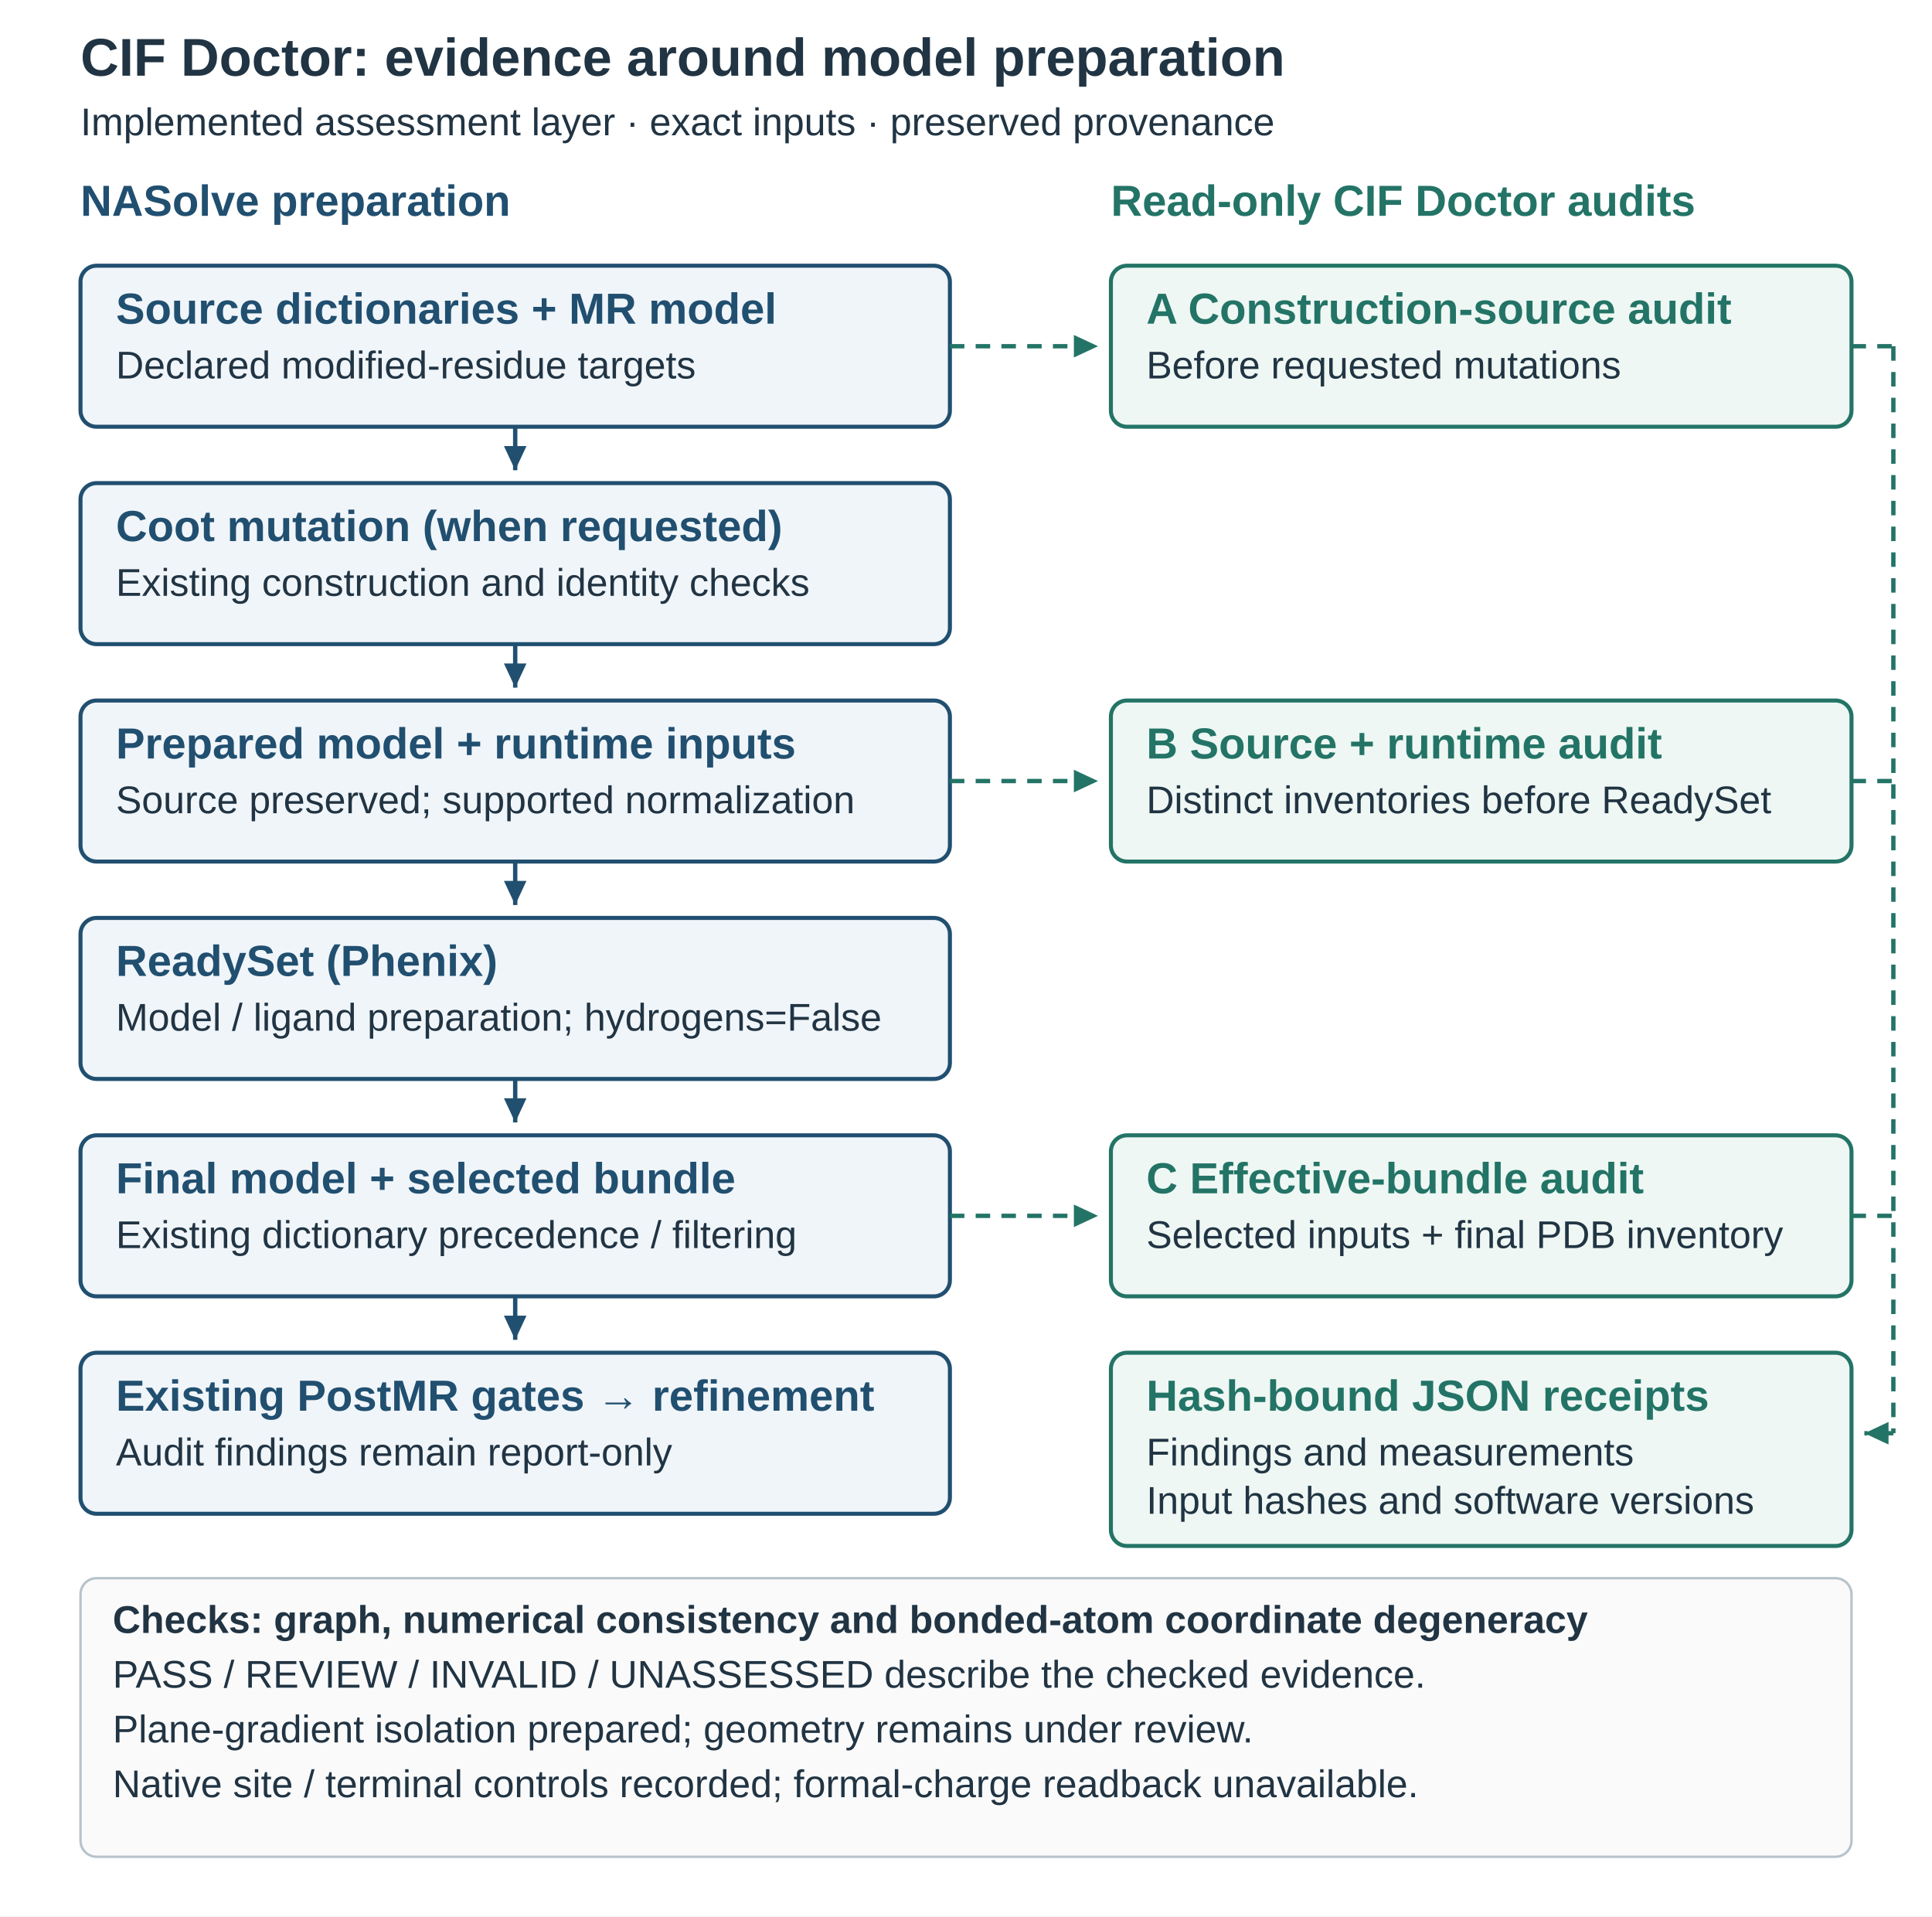
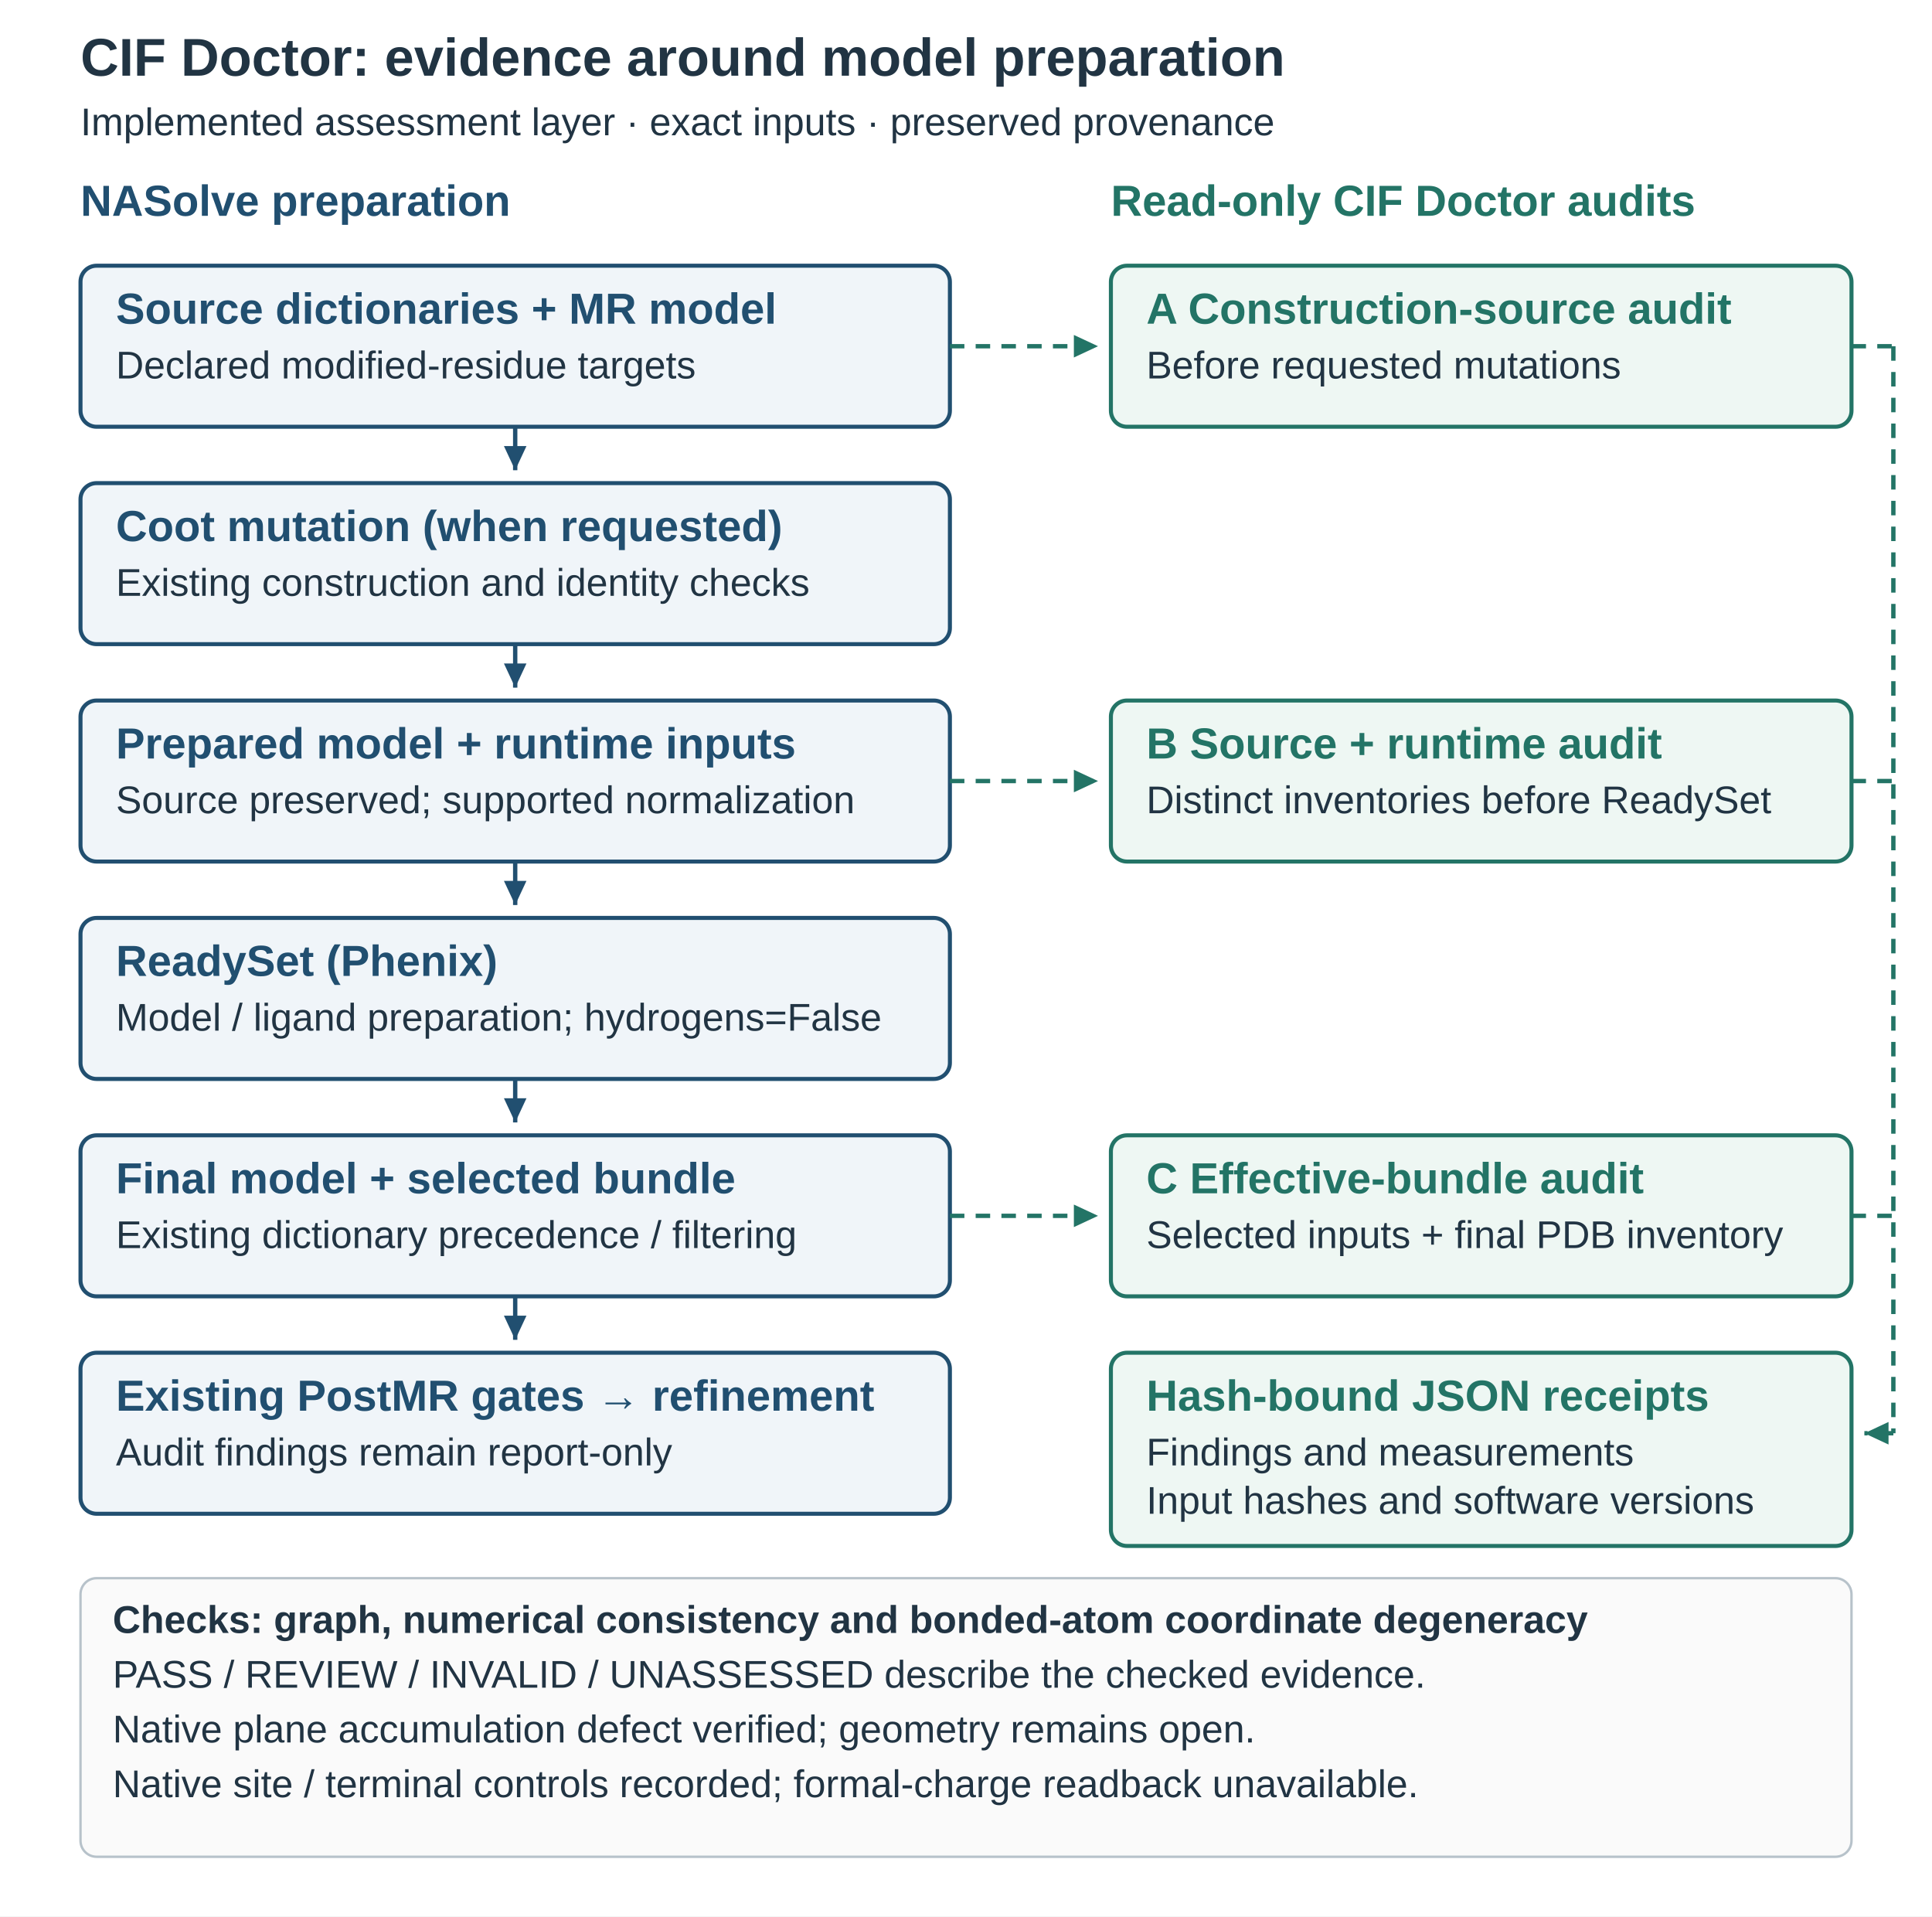
<svg xmlns="http://www.w3.org/2000/svg" width="180mm" height="178.5mm" viewBox="0 0 1200 1190" role="img" aria-labelledby="title description">
  <rect width="1200" height="1190" fill="white" />
  <text x="50" y="47" font-family="Arial, Helvetica, sans-serif" font-size="33" font-weight="bold" fill="#213443" text-anchor="start">CIF Doctor: evidence around model preparation</text>
  <text x="50" y="84" font-family="Arial, Helvetica, sans-serif" font-size="24" font-weight="normal" fill="#213443" text-anchor="start">Implemented assessment layer · exact inputs · preserved provenance</text>
  <text x="50" y="134" font-family="Arial, Helvetica, sans-serif" font-size="27" font-weight="bold" fill="#214f70" text-anchor="start">NASolve preparation</text>
  <text x="690" y="134" font-family="Arial, Helvetica, sans-serif" font-size="27" font-weight="bold" fill="#237466" text-anchor="start">Read-only CIF Doctor audits</text>
  <g id="source-inputs">
    <rect x="50" y="165" width="540" height="100" rx="10" fill="#f0f5f9" stroke="#214f70" stroke-width="2.5" />
    <text x="72" y="201" font-family="Arial, Helvetica, sans-serif" font-size="27" font-weight="bold" fill="#214f70" text-anchor="start">Source dictionaries + MR model</text>
    <text x="72" y="235" font-family="Arial, Helvetica, sans-serif" font-size="24" font-weight="normal" fill="#213443" text-anchor="start">Declared modified-residue targets</text>
  </g>
  <g id="coot-mutation">
    <rect x="50" y="300" width="540" height="100" rx="10" fill="#f0f5f9" stroke="#214f70" stroke-width="2.5" />
    <text x="72" y="336" font-family="Arial, Helvetica, sans-serif" font-size="27" font-weight="bold" fill="#214f70" text-anchor="start">Coot mutation (when requested)</text>
    <text x="72" y="370" font-family="Arial, Helvetica, sans-serif" font-size="24" font-weight="normal" fill="#213443" text-anchor="start">Existing construction and identity checks</text>
  </g>
  <g id="prepared-inputs">
    <rect x="50" y="435" width="540" height="100" rx="10" fill="#f0f5f9" stroke="#214f70" stroke-width="2.5" />
    <text x="72" y="471" font-family="Arial, Helvetica, sans-serif" font-size="27" font-weight="bold" fill="#214f70" text-anchor="start">Prepared model + runtime inputs</text>
    <text x="72" y="505" font-family="Arial, Helvetica, sans-serif" font-size="24" font-weight="normal" fill="#213443" text-anchor="start">Source preserved; supported normalization</text>
  </g>
  <g id="readyset">
    <rect x="50" y="570" width="540" height="100" rx="10" fill="#f0f5f9" stroke="#214f70" stroke-width="2.5" />
    <text x="72" y="606" font-family="Arial, Helvetica, sans-serif" font-size="27" font-weight="bold" fill="#214f70" text-anchor="start">ReadySet (Phenix)</text>
    <text x="72" y="640" font-family="Arial, Helvetica, sans-serif" font-size="24" font-weight="normal" fill="#213443" text-anchor="start">Model / ligand preparation; hydrogens=False</text>
  </g>
  <g id="effective-inputs">
    <rect x="50" y="705" width="540" height="100" rx="10" fill="#f0f5f9" stroke="#214f70" stroke-width="2.5" />
    <text x="72" y="741" font-family="Arial, Helvetica, sans-serif" font-size="27" font-weight="bold" fill="#214f70" text-anchor="start">Final model + selected bundle</text>
    <text x="72" y="775" font-family="Arial, Helvetica, sans-serif" font-size="24" font-weight="normal" fill="#213443" text-anchor="start">Existing dictionary precedence / filtering</text>
  </g>
  <g id="postmr-gates">
    <rect x="50" y="840" width="540" height="100" rx="10" fill="#f0f5f9" stroke="#214f70" stroke-width="2.5" />
    <text x="72" y="876" font-family="Arial, Helvetica, sans-serif" font-size="27" font-weight="bold" fill="#214f70" text-anchor="start">Existing PostMR gates → refinement</text>
    <text x="72" y="910" font-family="Arial, Helvetica, sans-serif" font-size="24" font-weight="normal" fill="#213443" text-anchor="start">Audit findings remain report-only</text>
  </g>
  <g id="preparation-flow-0">
    <path d="M 320.0 265.0 L 320.0 292.0" fill="none" stroke="#214f70" stroke-width="2.7" />
    <polygon points="320.0,292.0 313.0,277.0 327.0,277.0" fill="#214f70" />
  </g>
  <g id="preparation-flow-1">
    <path d="M 320.0 400.0 L 320.0 427.0" fill="none" stroke="#214f70" stroke-width="2.7" />
    <polygon points="320.0,427.0 313.0,412.0 327.0,412.0" fill="#214f70" />
  </g>
  <g id="preparation-flow-2">
    <path d="M 320.0 535.0 L 320.0 562.0" fill="none" stroke="#214f70" stroke-width="2.7" />
    <polygon points="320.0,562.0 313.0,547.0 327.0,547.0" fill="#214f70" />
  </g>
  <g id="preparation-flow-3">
    <path d="M 320.0 670.0 L 320.0 697.0" fill="none" stroke="#214f70" stroke-width="2.7" />
    <polygon points="320.0,697.0 313.0,682.0 327.0,682.0" fill="#214f70" />
  </g>
  <g id="preparation-flow-4">
    <path d="M 320.0 805.0 L 320.0 832.0" fill="none" stroke="#214f70" stroke-width="2.7" />
    <polygon points="320.0,832.0 313.0,817.0 327.0,817.0" fill="#214f70" />
  </g>
  <g id="mutation-audit">
    <rect x="690" y="165" width="460" height="100" rx="10" fill="#eef7f3" stroke="#237466" stroke-width="2.5" />
    <text x="712" y="201" font-family="Arial, Helvetica, sans-serif" font-size="27" font-weight="bold" fill="#237466" text-anchor="start">A  Construction-source audit</text>
    <text x="712" y="235" font-family="Arial, Helvetica, sans-serif" font-size="24" font-weight="normal" fill="#213443" text-anchor="start">Before requested mutations</text>
  </g>
  <g id="audit-branch-mutation-audit">
    <path d="M 590.0 215.0 L 599.0 215.0" fill="none" stroke="#237466" stroke-width="2.7" />
    <path d="M 606.0 215.0 L 615.0 215.0" fill="none" stroke="#237466" stroke-width="2.7" />
    <path d="M 622.0 215.0 L 631.0 215.0" fill="none" stroke="#237466" stroke-width="2.7" />
    <path d="M 638.0 215.0 L 647.0 215.0" fill="none" stroke="#237466" stroke-width="2.7" />
    <path d="M 654.0 215.0 L 663.0 215.0" fill="none" stroke="#237466" stroke-width="2.7" />
    <path d="M 670.0 215.0 L 679.0 215.0" fill="none" stroke="#237466" stroke-width="2.7" />
    <polygon points="682.0,215.0 667.0,222.0 667.0,208.0" fill="#237466" />
  </g>
  <g id="source-runtime-audit">
    <rect x="690" y="435" width="460" height="100" rx="10" fill="#eef7f3" stroke="#237466" stroke-width="2.5" />
    <text x="712" y="471" font-family="Arial, Helvetica, sans-serif" font-size="27" font-weight="bold" fill="#237466" text-anchor="start">B  Source + runtime audit</text>
    <text x="712" y="505" font-family="Arial, Helvetica, sans-serif" font-size="24" font-weight="normal" fill="#213443" text-anchor="start">Distinct inventories before ReadySet</text>
  </g>
  <g id="audit-branch-source-runtime-audit">
    <path d="M 590.0 485.0 L 599.0 485.0" fill="none" stroke="#237466" stroke-width="2.7" />
    <path d="M 606.0 485.0 L 615.0 485.0" fill="none" stroke="#237466" stroke-width="2.7" />
    <path d="M 622.0 485.0 L 631.0 485.0" fill="none" stroke="#237466" stroke-width="2.7" />
    <path d="M 638.0 485.0 L 647.0 485.0" fill="none" stroke="#237466" stroke-width="2.7" />
    <path d="M 654.0 485.0 L 663.0 485.0" fill="none" stroke="#237466" stroke-width="2.7" />
    <path d="M 670.0 485.0 L 679.0 485.0" fill="none" stroke="#237466" stroke-width="2.7" />
    <polygon points="682.0,485.0 667.0,492.0 667.0,478.0" fill="#237466" />
  </g>
  <g id="effective-audit">
    <rect x="690" y="705" width="460" height="100" rx="10" fill="#eef7f3" stroke="#237466" stroke-width="2.5" />
    <text x="712" y="741" font-family="Arial, Helvetica, sans-serif" font-size="27" font-weight="bold" fill="#237466" text-anchor="start">C  Effective-bundle audit</text>
    <text x="712" y="775" font-family="Arial, Helvetica, sans-serif" font-size="24" font-weight="normal" fill="#213443" text-anchor="start">Selected inputs + final PDB inventory</text>
  </g>
  <g id="audit-branch-effective-audit">
    <path d="M 590.0 755.0 L 599.0 755.0" fill="none" stroke="#237466" stroke-width="2.7" />
    <path d="M 606.0 755.0 L 615.0 755.0" fill="none" stroke="#237466" stroke-width="2.7" />
    <path d="M 622.0 755.0 L 631.0 755.0" fill="none" stroke="#237466" stroke-width="2.7" />
    <path d="M 638.0 755.0 L 647.0 755.0" fill="none" stroke="#237466" stroke-width="2.7" />
    <path d="M 654.0 755.0 L 663.0 755.0" fill="none" stroke="#237466" stroke-width="2.7" />
    <path d="M 670.0 755.0 L 679.0 755.0" fill="none" stroke="#237466" stroke-width="2.7" />
    <polygon points="682.0,755.0 667.0,762.0 667.0,748.0" fill="#237466" />
  </g>
  <g id="json-receipts">
    <rect x="690" y="840" width="460" height="120" rx="10" fill="#eef7f3" stroke="#237466" stroke-width="2.5" />
    <text x="712" y="876" font-family="Arial, Helvetica, sans-serif" font-size="27" font-weight="bold" fill="#237466" text-anchor="start">Hash-bound JSON receipts</text>
    <text x="712" y="910" font-family="Arial, Helvetica, sans-serif" font-size="24" font-weight="normal" fill="#213443" text-anchor="start">Findings and measurements</text>
    <text x="712" y="940" font-family="Arial, Helvetica, sans-serif" font-size="24" font-weight="normal" fill="#213443" text-anchor="start">Input hashes and software versions</text>
  </g>
  <g id="mutation-to-receipts">
    <path d="M 1150.0 215.0 L 1159.0 215.0" fill="none" stroke="#237466" stroke-width="2.7" />
    <path d="M 1166.0 215.0 L 1175.0 215.0" fill="none" stroke="#237466" stroke-width="2.7" />
    <path d="M 1176.0 215.0 L 1176.0 224.0" fill="none" stroke="#237466" stroke-width="2.7" />
    <path d="M 1176.0 231.0 L 1176.0 240.0" fill="none" stroke="#237466" stroke-width="2.7" />
    <path d="M 1176.0 247.0 L 1176.0 256.0" fill="none" stroke="#237466" stroke-width="2.7" />
    <path d="M 1176.0 263.0 L 1176.0 272.0" fill="none" stroke="#237466" stroke-width="2.7" />
    <path d="M 1176.0 279.0 L 1176.0 288.0" fill="none" stroke="#237466" stroke-width="2.7" />
    <path d="M 1176.0 295.0 L 1176.0 304.0" fill="none" stroke="#237466" stroke-width="2.7" />
    <path d="M 1176.0 311.0 L 1176.0 320.0" fill="none" stroke="#237466" stroke-width="2.7" />
    <path d="M 1176.0 327.0 L 1176.0 336.0" fill="none" stroke="#237466" stroke-width="2.7" />
    <path d="M 1176.0 343.0 L 1176.0 352.0" fill="none" stroke="#237466" stroke-width="2.7" />
    <path d="M 1176.0 359.0 L 1176.0 368.0" fill="none" stroke="#237466" stroke-width="2.7" />
    <path d="M 1176.0 375.0 L 1176.0 384.0" fill="none" stroke="#237466" stroke-width="2.7" />
    <path d="M 1176.0 391.0 L 1176.0 400.0" fill="none" stroke="#237466" stroke-width="2.7" />
    <path d="M 1176.0 407.0 L 1176.0 416.0" fill="none" stroke="#237466" stroke-width="2.7" />
    <path d="M 1176.0 423.0 L 1176.0 432.0" fill="none" stroke="#237466" stroke-width="2.7" />
    <path d="M 1176.0 439.0 L 1176.0 448.0" fill="none" stroke="#237466" stroke-width="2.7" />
    <path d="M 1176.0 455.0 L 1176.0 464.0" fill="none" stroke="#237466" stroke-width="2.7" />
    <path d="M 1176.0 471.0 L 1176.0 480.0" fill="none" stroke="#237466" stroke-width="2.7" />
    <path d="M 1176.0 487.0 L 1176.0 496.0" fill="none" stroke="#237466" stroke-width="2.7" />
    <path d="M 1176.0 503.0 L 1176.0 512.0" fill="none" stroke="#237466" stroke-width="2.7" />
    <path d="M 1176.0 519.0 L 1176.0 528.0" fill="none" stroke="#237466" stroke-width="2.7" />
    <path d="M 1176.0 535.0 L 1176.0 544.0" fill="none" stroke="#237466" stroke-width="2.7" />
    <path d="M 1176.0 551.0 L 1176.0 560.0" fill="none" stroke="#237466" stroke-width="2.7" />
    <path d="M 1176.0 567.0 L 1176.0 576.0" fill="none" stroke="#237466" stroke-width="2.7" />
    <path d="M 1176.0 583.0 L 1176.0 592.0" fill="none" stroke="#237466" stroke-width="2.7" />
    <path d="M 1176.0 599.0 L 1176.0 608.0" fill="none" stroke="#237466" stroke-width="2.7" />
    <path d="M 1176.0 615.0 L 1176.0 624.0" fill="none" stroke="#237466" stroke-width="2.7" />
    <path d="M 1176.0 631.0 L 1176.0 640.0" fill="none" stroke="#237466" stroke-width="2.7" />
    <path d="M 1176.0 647.0 L 1176.0 656.0" fill="none" stroke="#237466" stroke-width="2.7" />
    <path d="M 1176.0 663.0 L 1176.0 672.0" fill="none" stroke="#237466" stroke-width="2.7" />
    <path d="M 1176.0 679.0 L 1176.0 688.0" fill="none" stroke="#237466" stroke-width="2.7" />
    <path d="M 1176.0 695.0 L 1176.0 704.0" fill="none" stroke="#237466" stroke-width="2.7" />
    <path d="M 1176.0 711.0 L 1176.0 720.0" fill="none" stroke="#237466" stroke-width="2.7" />
    <path d="M 1176.0 727.0 L 1176.0 736.0" fill="none" stroke="#237466" stroke-width="2.7" />
    <path d="M 1176.0 743.0 L 1176.0 752.0" fill="none" stroke="#237466" stroke-width="2.7" />
    <path d="M 1176.0 759.0 L 1176.0 768.0" fill="none" stroke="#237466" stroke-width="2.7" />
    <path d="M 1176.0 775.0 L 1176.0 784.0" fill="none" stroke="#237466" stroke-width="2.7" />
    <path d="M 1176.0 791.0 L 1176.0 800.0" fill="none" stroke="#237466" stroke-width="2.7" />
    <path d="M 1176.0 807.0 L 1176.0 816.0" fill="none" stroke="#237466" stroke-width="2.7" />
    <path d="M 1176.0 823.0 L 1176.0 832.0" fill="none" stroke="#237466" stroke-width="2.7" />
    <path d="M 1176.0 839.0 L 1176.0 848.0" fill="none" stroke="#237466" stroke-width="2.7" />
    <path d="M 1176.0 855.0 L 1176.0 864.0" fill="none" stroke="#237466" stroke-width="2.7" />
    <path d="M 1176.0 871.0 L 1176.0 880.0" fill="none" stroke="#237466" stroke-width="2.7" />
    <path d="M 1176.0 887.0 L 1176.0 890.0" fill="none" stroke="#237466" stroke-width="2.7" />
    <path d="M 1176.0 890.0 L 1167.0 890.0" fill="none" stroke="#237466" stroke-width="2.7" />
    <path d="M 1160.0 890.0 L 1158.0 890.0" fill="none" stroke="#237466" stroke-width="2.7" />
    <polygon points="1158.0,890.0 1173.0,883.0 1173.0,897.0" fill="#237466" />
  </g>
  <g id="source-to-receipts">
    <path d="M 1150.0 485.0 L 1159.0 485.0" fill="none" stroke="#237466" stroke-width="2.7" />
    <path d="M 1166.0 485.0 L 1175.0 485.0" fill="none" stroke="#237466" stroke-width="2.7" />
  </g>
  <g id="effective-to-receipts">
    <path d="M 1150.0 755.0 L 1159.0 755.0" fill="none" stroke="#237466" stroke-width="2.7" />
    <path d="M 1166.0 755.0 L 1175.0 755.0" fill="none" stroke="#237466" stroke-width="2.7" />
  </g>
  <g id="scope-notes">
    <rect x="50" y="980" width="1100" height="173" rx="10" fill="#fafafa" stroke="#b7c2ca" stroke-width="1.5" />
    <text x="70" y="1014" font-family="Arial, Helvetica, sans-serif" font-size="24" font-weight="bold" fill="#213443" text-anchor="start">Checks: graph, numerical consistency and bonded-atom coordinate degeneracy</text>
    <text x="70" y="1048" font-family="Arial, Helvetica, sans-serif" font-size="24" font-weight="normal" fill="#213443" text-anchor="start">PASS / REVIEW / INVALID / UNASSESSED describe the checked evidence.</text>
-     <text x="70" y="1082" font-family="Arial, Helvetica, sans-serif" font-size="24" font-weight="normal" fill="#213443" text-anchor="start">Plane-gradient isolation prepared; geometry remains under review.</text>
+     <text x="70" y="1082" font-family="Arial, Helvetica, sans-serif" font-size="24" font-weight="normal" fill="#213443" text-anchor="start">Native plane accumulation defect verified; geometry remains open.</text>
    <text x="70" y="1116" font-family="Arial, Helvetica, sans-serif" font-size="24" font-weight="normal" fill="#213443" text-anchor="start">Native site / terminal controls recorded; formal-charge readback unavailable.</text>
  </g>
</svg>
